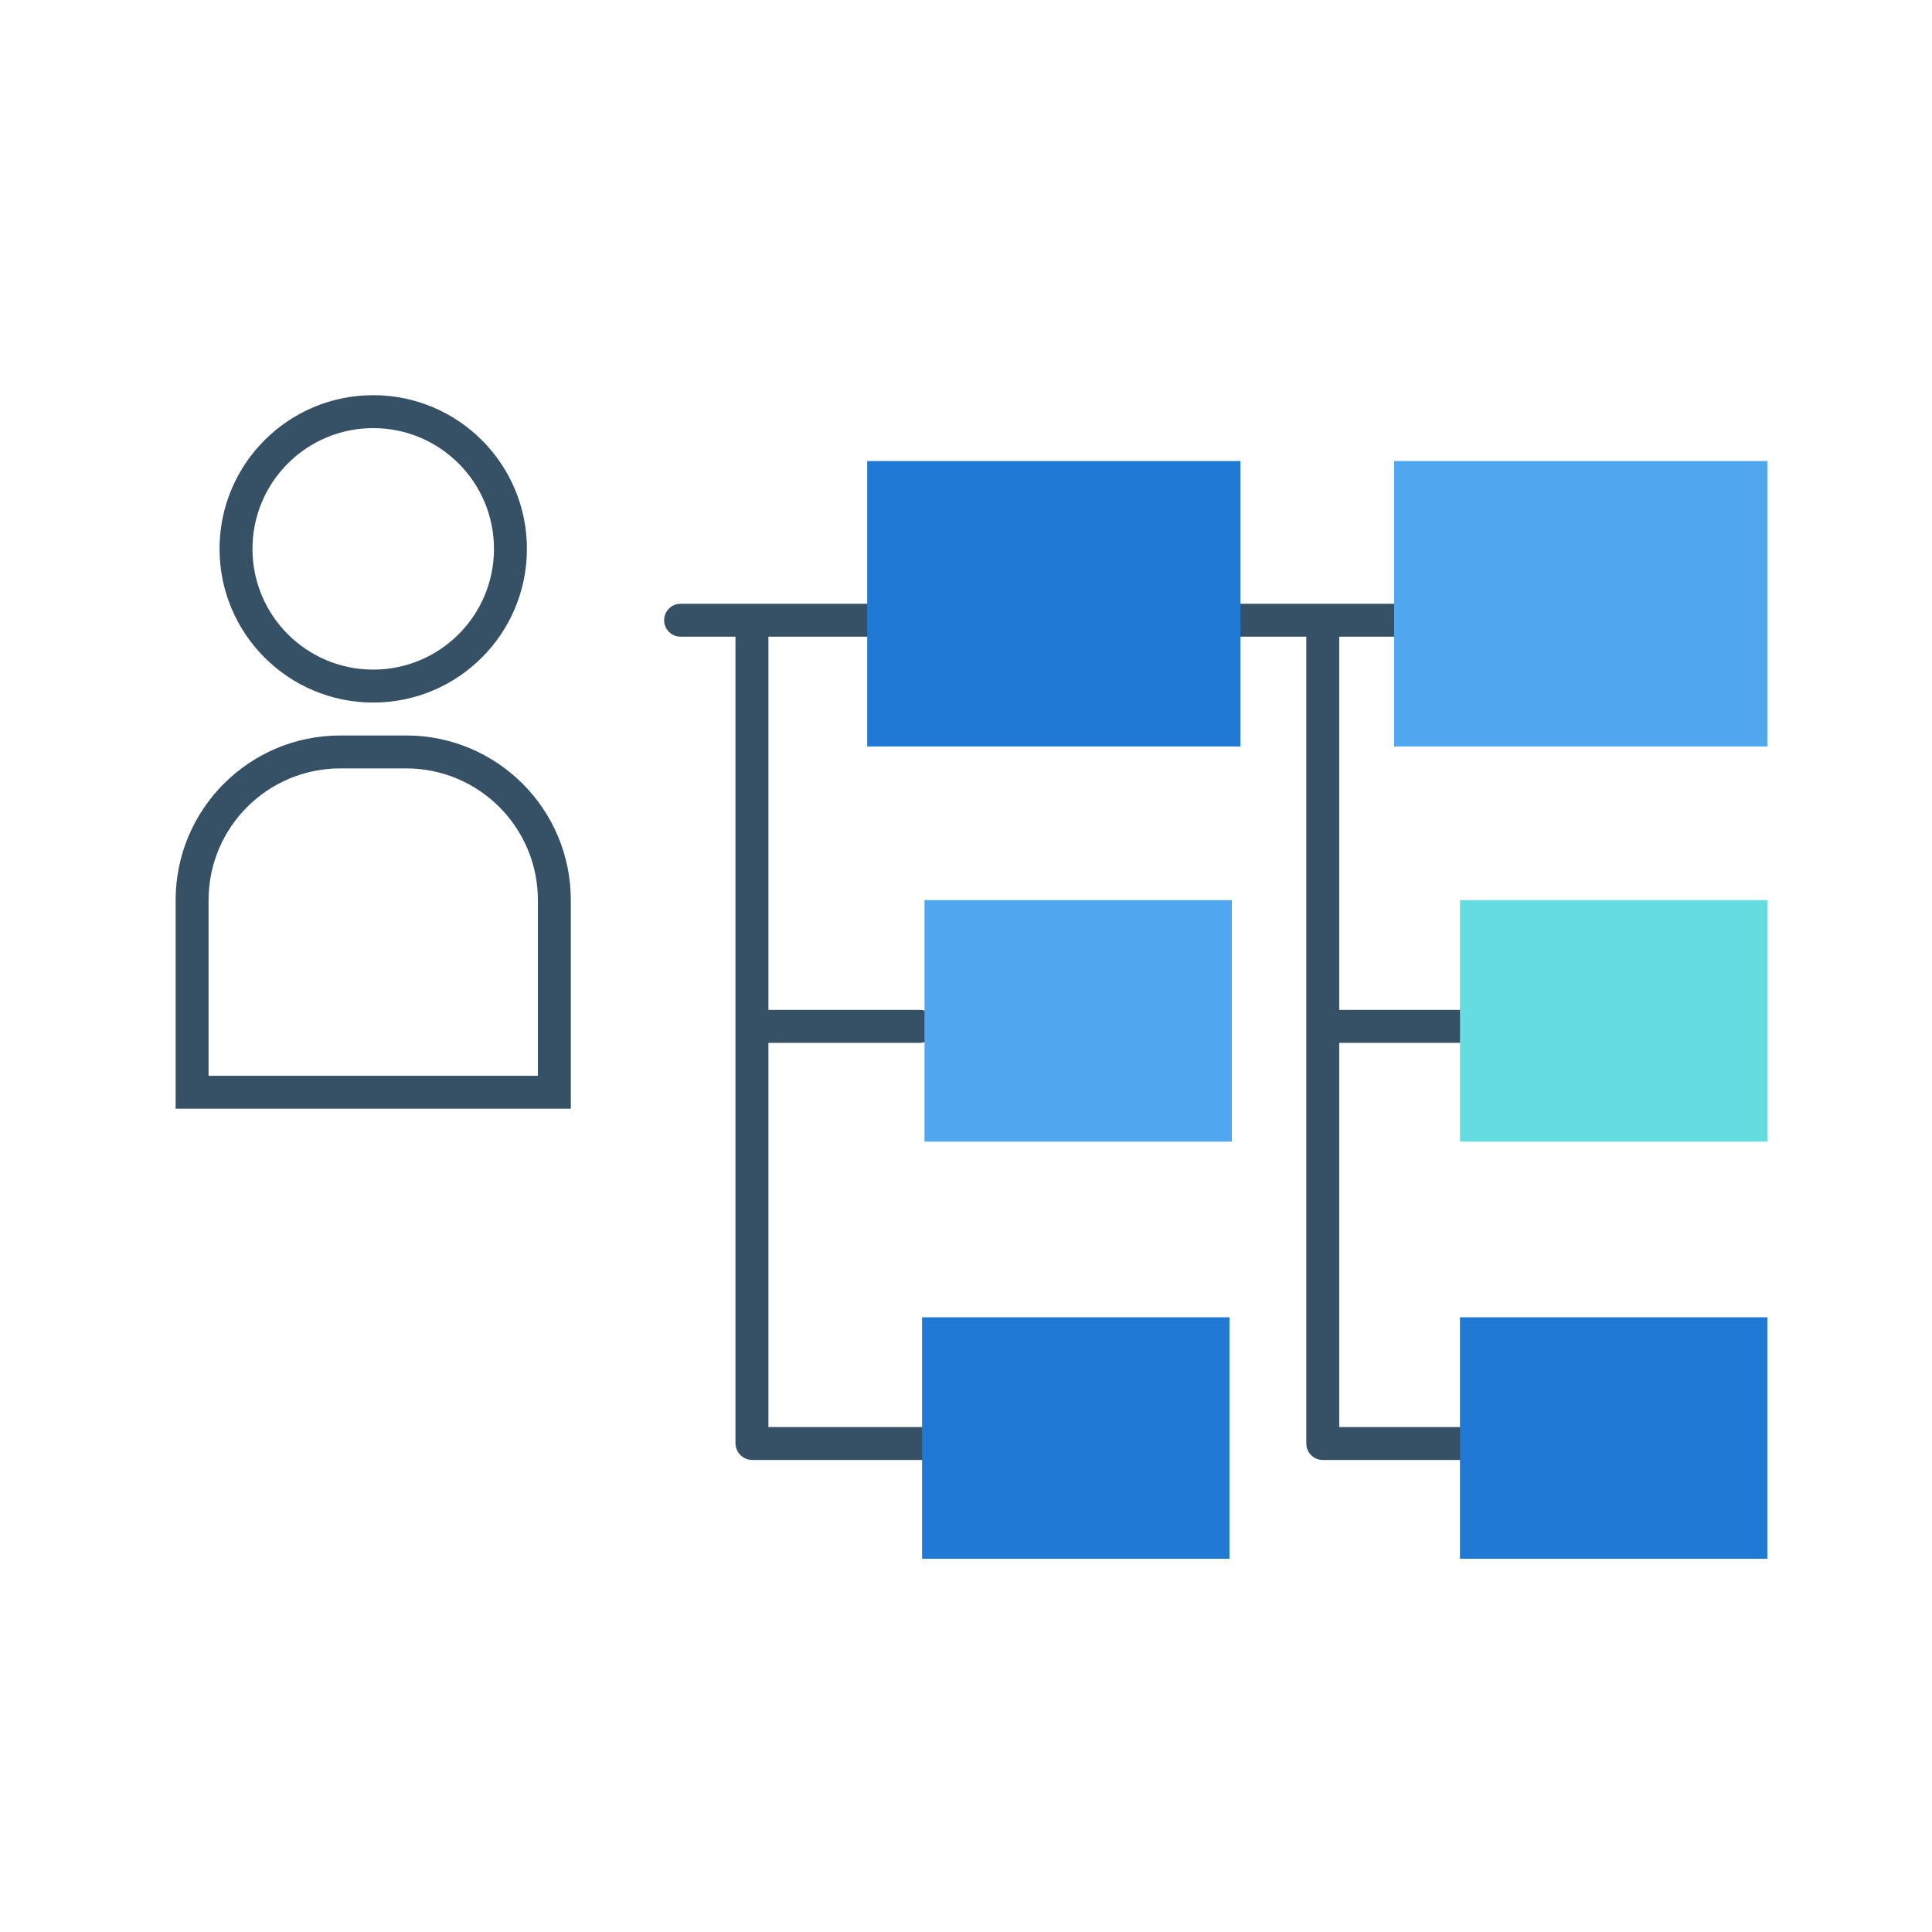
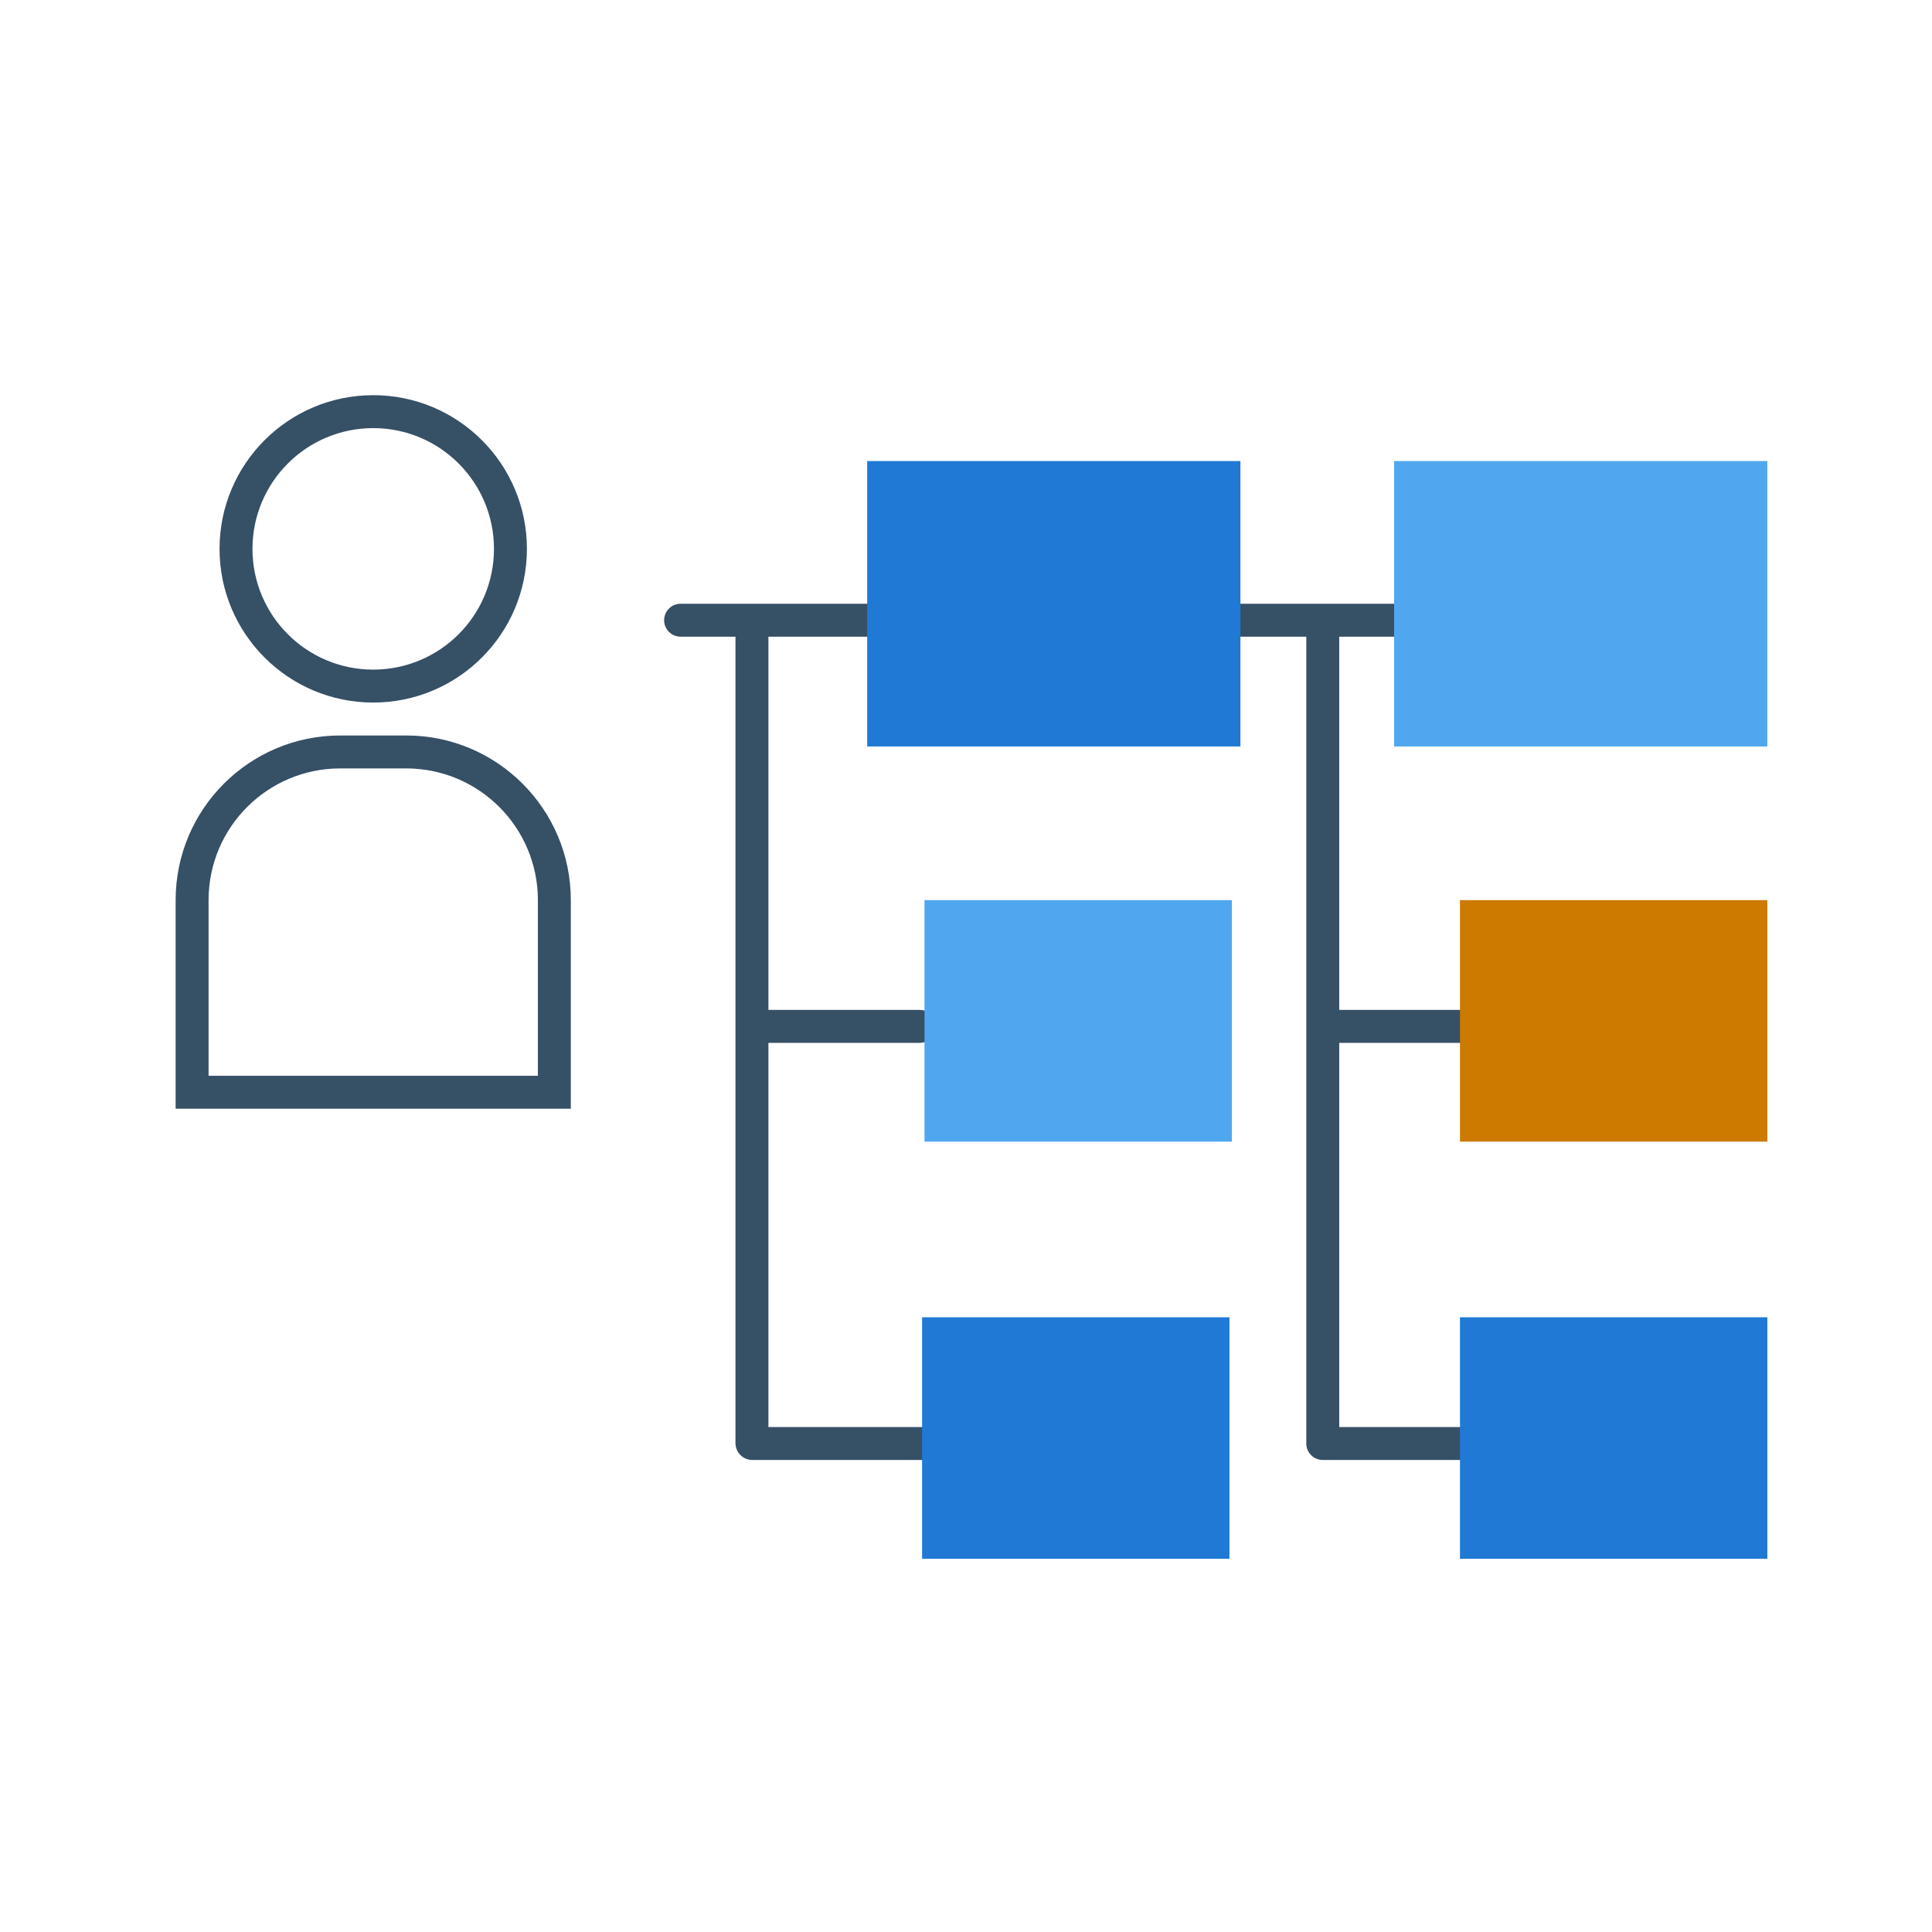
<svg xmlns="http://www.w3.org/2000/svg" viewBox="0 0 176 176">
  <defs>
-     <style>.cls-1{fill:#365066;}.cls-2{fill:#2079d4;}.cls-3{fill:#65dde0;}.cls-4{fill:#50a7ef;}.cls-5{fill:none;}</style>
+     <style>.cls-1{fill:#365066;}.cls-2{fill:#2079d4;}.cls-3{fill:#CC7A00;}.cls-4{fill:#50a7ef;}.cls-5{fill:none;}</style>
  </defs>
  <g id="kit_architettura">
    <path class="cls-1" d="M154.58,55H62a1.5,1.5,0,0,0,0,3h5v73.5a1.54,1.54,0,0,0,1.59,1.5h17.3a1.5,1.5,0,1,0,0-3H70V95H83.79a1.5,1.5,0,1,0,0-3H70V58h49v73.5a1.5,1.5,0,0,0,1.5,1.5h13.61a1.5,1.5,0,0,0,0-3H122V95h13.15a1.5,1.5,0,0,0,0-3H122V58h32.58a1.5,1.5,0,1,0,0-3Z" />
    <rect class="cls-2" x="79" y="42" width="34" height="26" />
    <rect class="cls-3" x="133" y="82" width="28" height="22" />
    <rect class="cls-4" x="127" y="42" width="34" height="26" />
    <rect class="cls-2" x="84" y="120" width="28" height="22" />
    <rect class="cls-2" x="133" y="120" width="28" height="22" />
    <rect class="cls-4" x="84.22" y="82" width="28" height="22" />
    <path class="cls-1" d="M34,39A11,11,0,1,1,23,50,11,11,0,0,1,34,39m0-3A14,14,0,1,0,48,50,14,14,0,0,0,34,36Z" />
    <path class="cls-1" d="M37,70A12,12,0,0,1,49,82V98H19V82A12,12,0,0,1,31,70h6m0-3H31A15,15,0,0,0,16,82v19H52V82A15,15,0,0,0,37,67Z" />
    <rect class="cls-5" width="176" height="176" />
  </g>
</svg>
